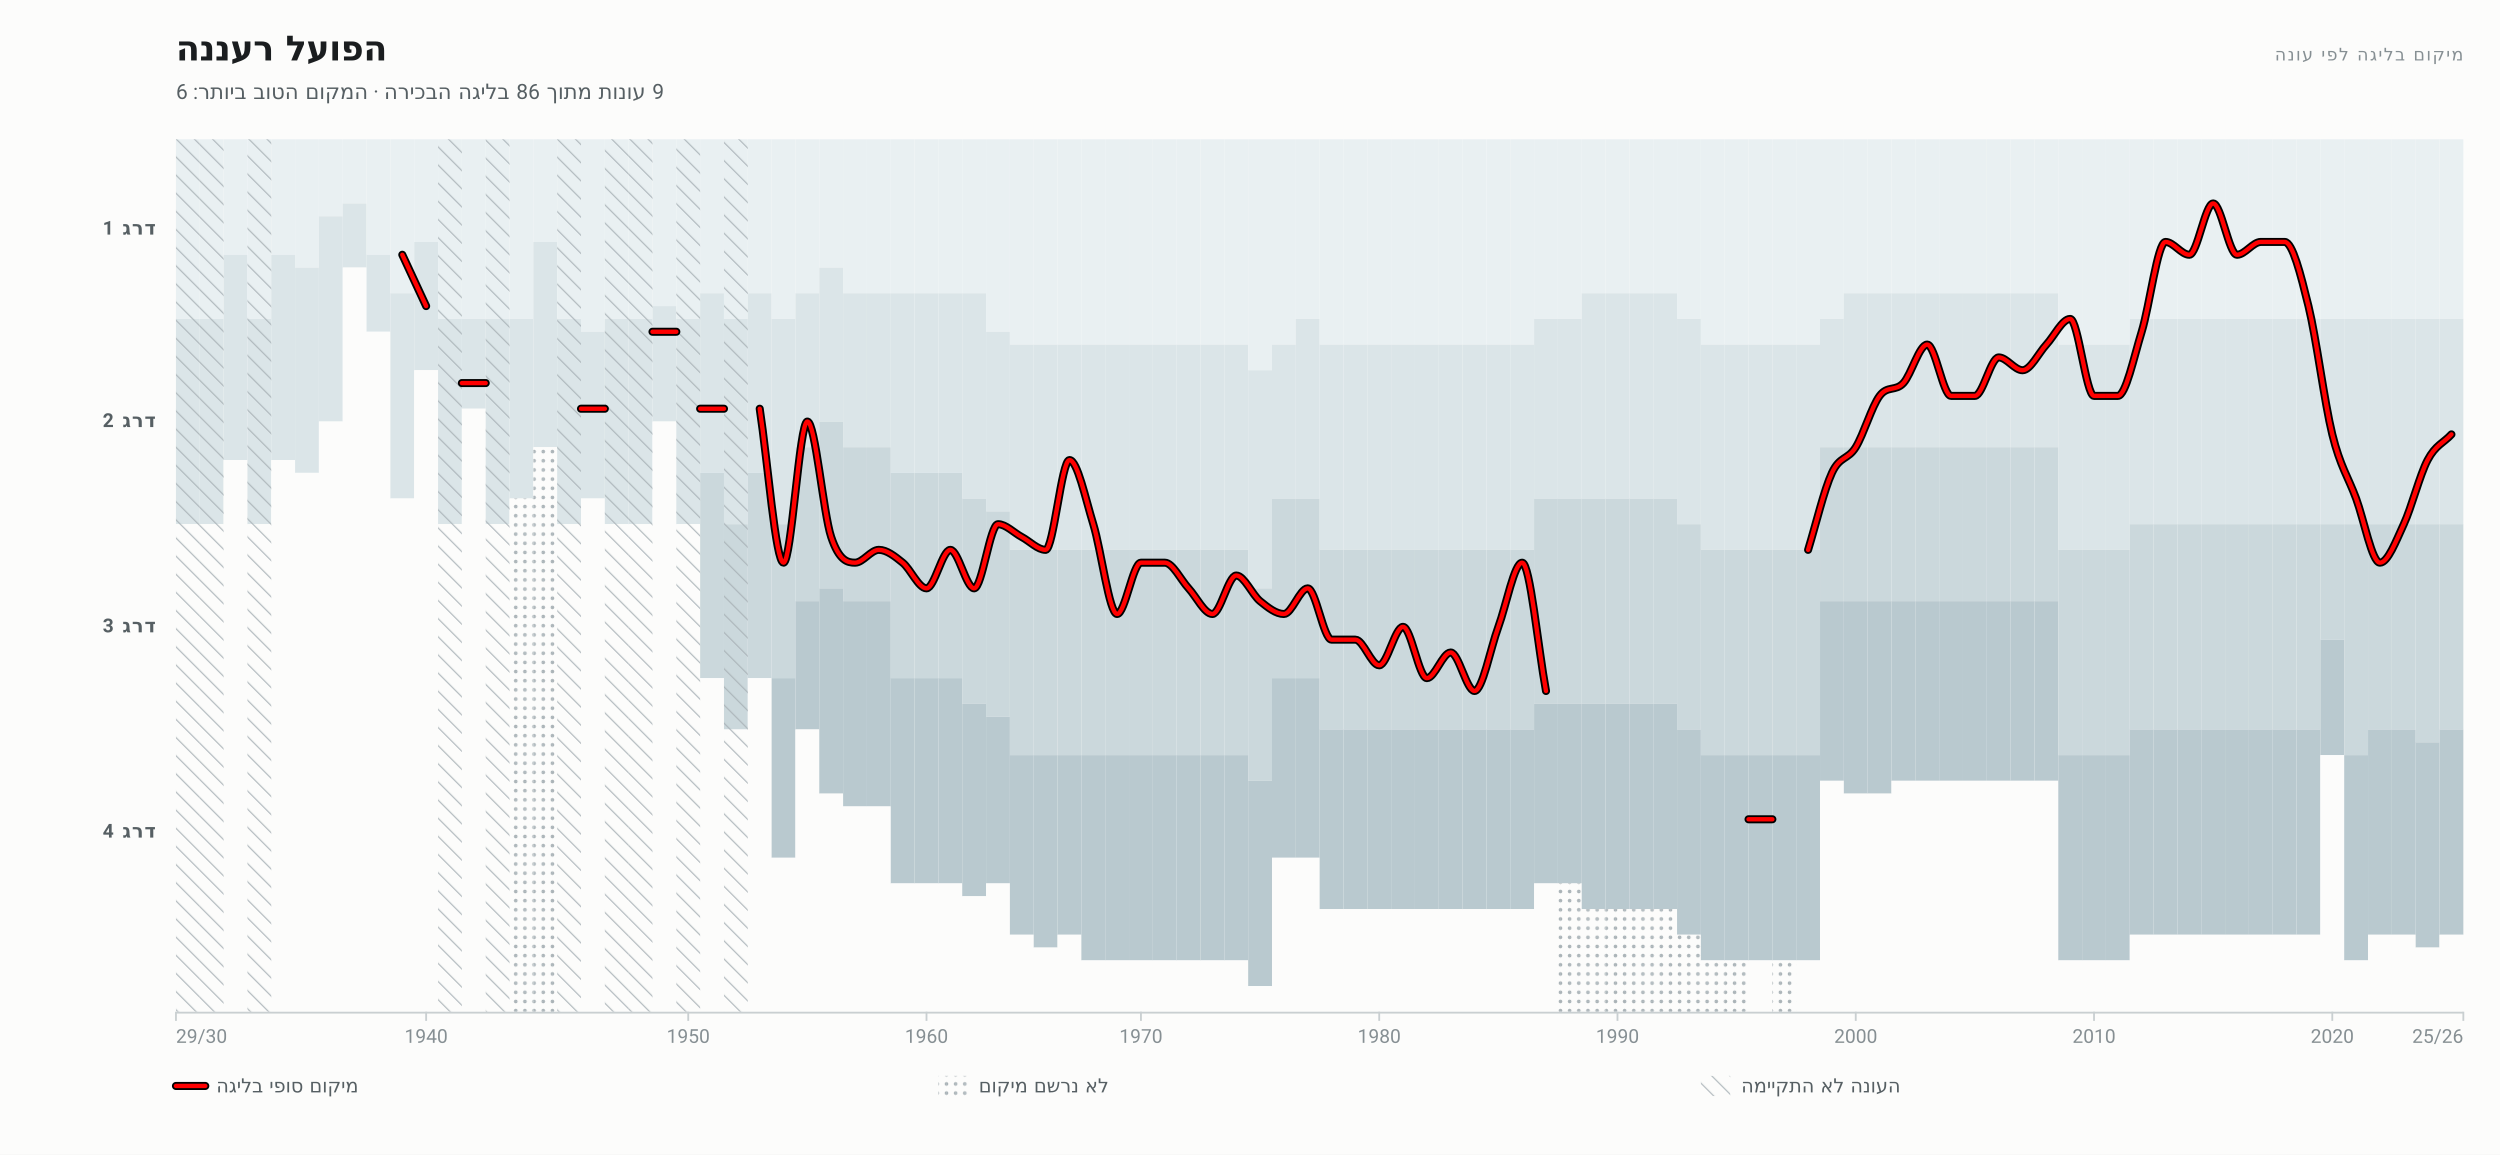
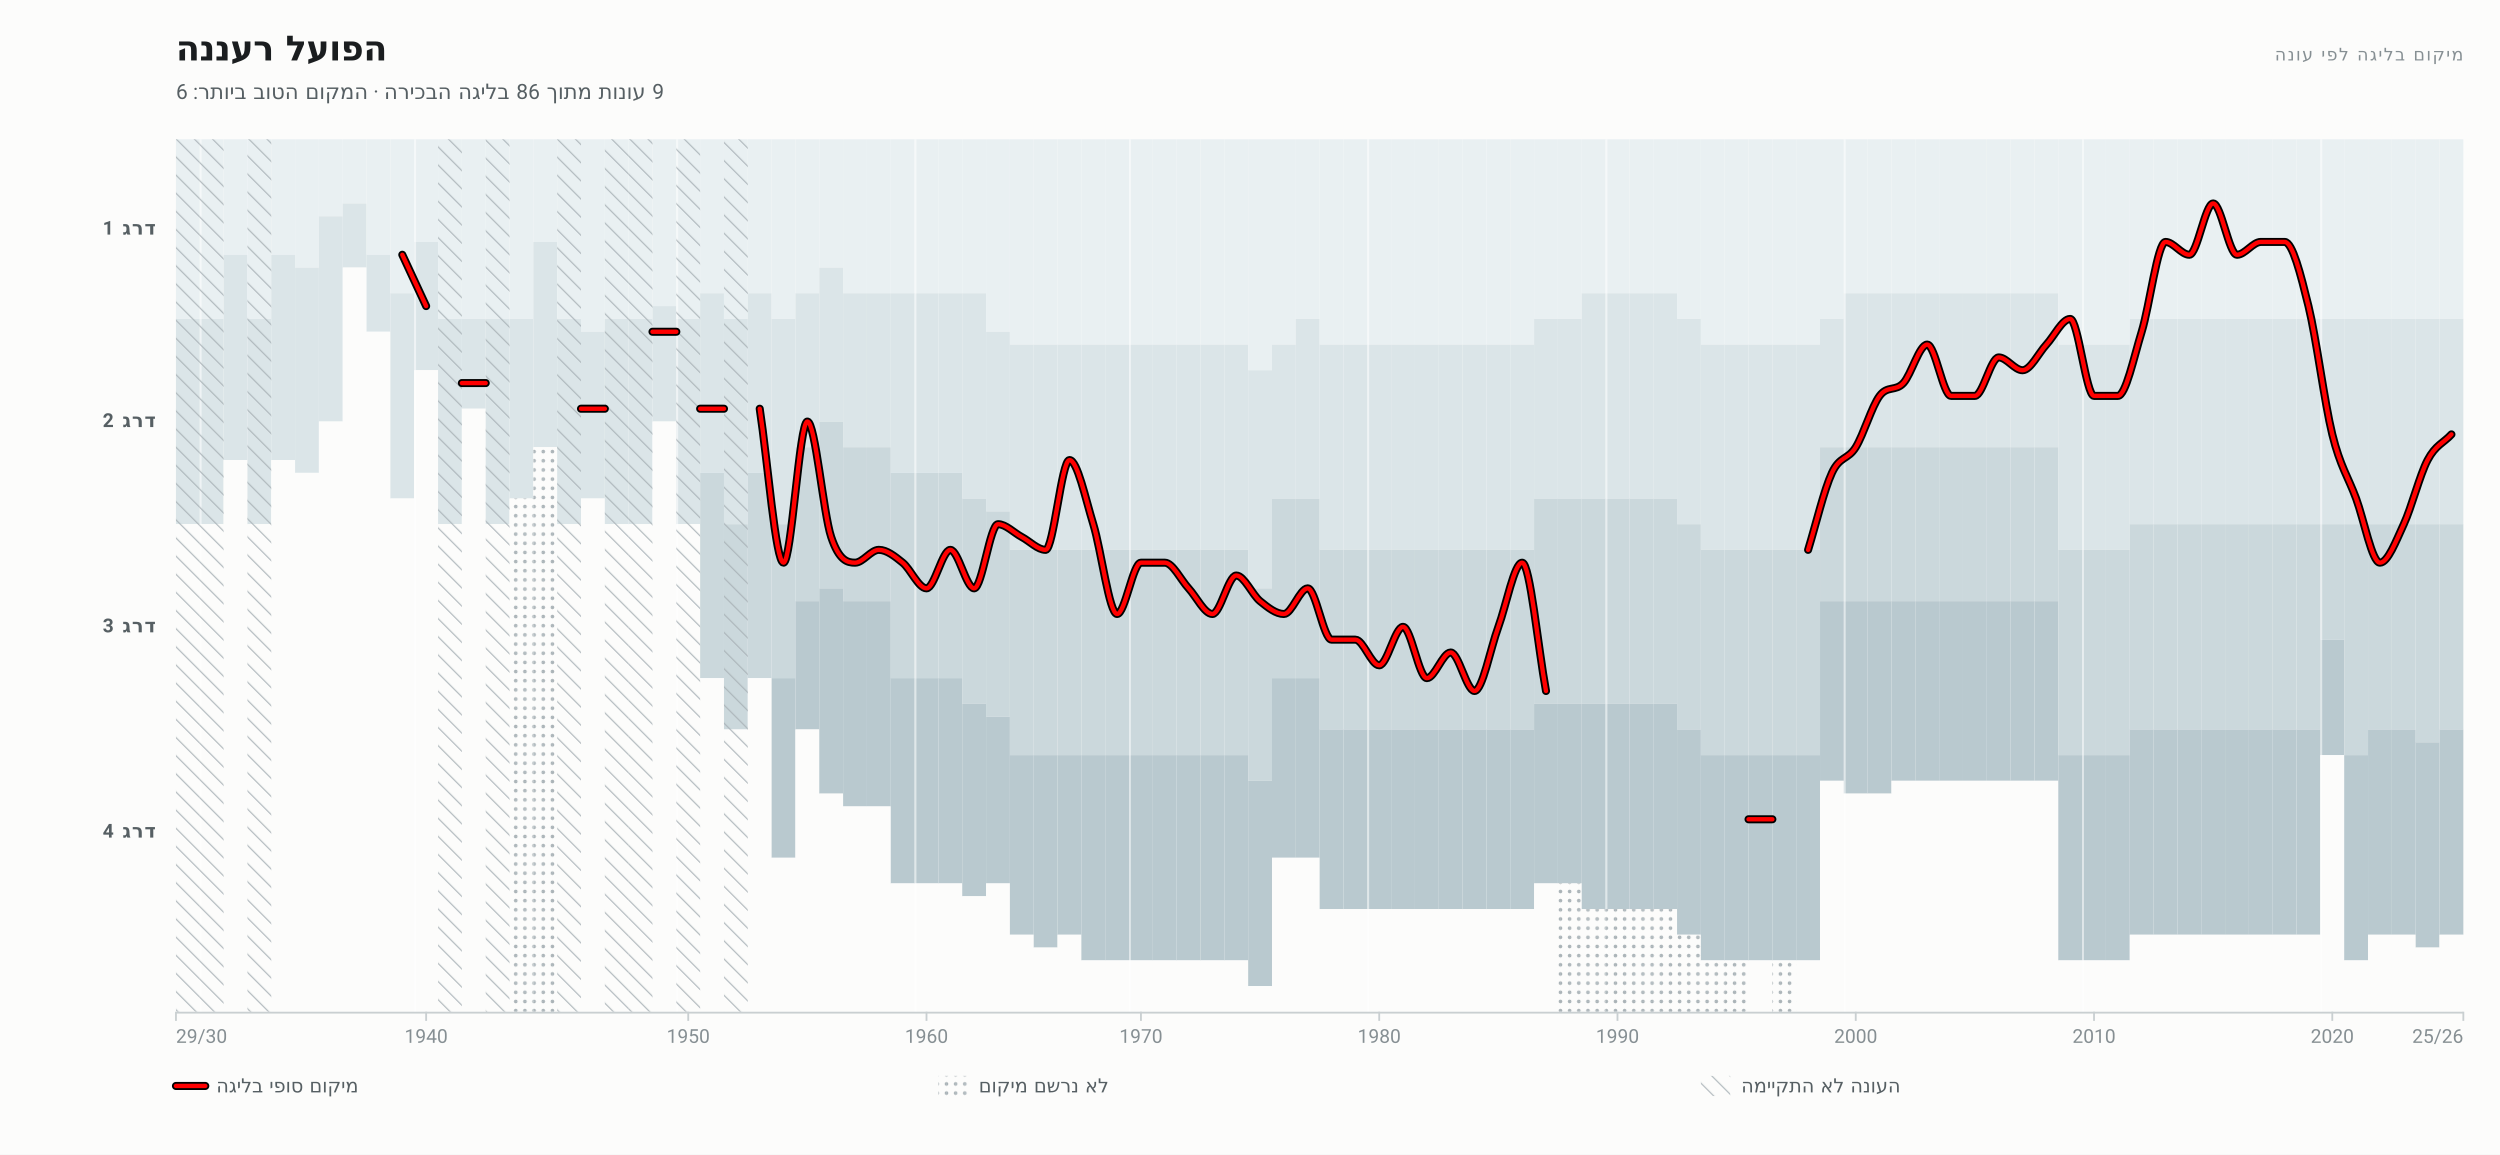
<svg xmlns="http://www.w3.org/2000/svg" width="1364" height="630" viewBox="0 0 1364 630" font-family="ui-sans-serif, -apple-system, 'Segoe UI', Roboto, 'DejaVu Sans', 'Liberation Sans', sans-serif" role="img" aria-label="הפועל רעננה, 1929/1930 – 2025/2026">
  <style>
  .bg{fill:#FCFCFB} .ink{fill:#1A1D1F} .ink2{fill:#565F63}
  .ink3{fill:#868F93} .rule{stroke:#C9CFD1}
  .line,.casing{fill:none;stroke-linecap:round;stroke-linejoin:round}
  .casing{stroke:#000000;stroke-width:4.4}
  .line{stroke:#FF0000;stroke-width:2.4}
  .champ{fill:#A06A0A}
+   .grid{stroke:#FFFFFF;stroke-opacity:0.55;stroke-width:1;fill:none}
</style>
  <defs>
    <pattern id="notplayed" width="7" height="7" patternUnits="userSpaceOnUse" patternTransform="rotate(-45)">
      <line x1="0" y1="0" x2="0" y2="7" stroke="#A9B2B6" stroke-width="1.4" />
    </pattern>
    <pattern id="uncovered" width="5" height="5" patternUnits="userSpaceOnUse">
      <circle cx="1.4" cy="1.4" r="1" fill="#A9B2B6" />
    </pattern>
    <pattern id="stopped" width="4" height="4" patternUnits="userSpaceOnUse">
      <rect width="4" height="2" fill="#A9B2B6" fill-opacity=".55" />
    </pattern>
    <pattern id="notier" width="4" height="4" patternUnits="userSpaceOnUse">
      <rect width="4" height="4" fill="#FCFCFB" />
    </pattern>
  </defs>
  <rect class="bg" width="1364" height="630" />
  <rect x="96" y="76" width="13" height="98" fill="#E9F0F2" />
  <rect x="96" y="174" width="13" height="112" fill="#DBE5E8" />
  <rect x="96" y="286" width="13" height="266" fill="url(#notier)" />
  <rect x="109" y="76" width="13" height="98" fill="#E9F0F2" />
  <rect x="109" y="174" width="13" height="112" fill="#DBE5E8" />
  <rect x="109" y="286" width="13" height="266" fill="url(#notier)" />
  <rect x="122" y="76" width="13" height="63" fill="#E9F0F2" />
  <rect x="122" y="139" width="13" height="112" fill="#DBE5E8" />
  <rect x="122" y="251" width="13" height="301" fill="url(#notier)" />
  <rect x="135" y="76" width="13" height="98" fill="#E9F0F2" />
  <rect x="135" y="174" width="13" height="112" fill="#DBE5E8" />
  <rect x="135" y="286" width="13" height="266" fill="url(#notier)" />
  <rect x="148" y="76" width="13" height="63" fill="#E9F0F2" />
  <rect x="148" y="139" width="13" height="112" fill="#DBE5E8" />
  <rect x="148" y="251" width="13" height="301" fill="url(#notier)" />
  <rect x="161" y="76" width="13" height="70" fill="#E9F0F2" />
  <rect x="161" y="146" width="13" height="112" fill="#DBE5E8" />
  <rect x="161" y="258" width="13" height="294" fill="url(#notier)" />
  <rect x="174" y="76" width="13" height="42" fill="#E9F0F2" />
  <rect x="174" y="118" width="13" height="112" fill="#DBE5E8" />
  <rect x="174" y="230" width="13" height="322" fill="url(#notier)" />
  <rect x="187" y="76" width="13" height="35" fill="#E9F0F2" />
  <rect x="187" y="111" width="13" height="35" fill="#DBE5E8" />
  <rect x="187" y="146" width="13" height="406" fill="url(#notier)" />
  <rect x="200" y="76" width="13" height="63" fill="#E9F0F2" />
  <rect x="200" y="139" width="13" height="42" fill="#DBE5E8" />
  <rect x="200" y="181" width="13" height="371" fill="url(#notier)" />
  <rect x="213" y="76" width="13" height="84" fill="#E9F0F2" />
  <rect x="213" y="160" width="13" height="112" fill="#DBE5E8" />
  <rect x="213" y="272" width="13" height="280" fill="url(#notier)" />
  <rect x="226" y="76" width="13" height="56" fill="#E9F0F2" />
  <rect x="226" y="132" width="13" height="70" fill="#DBE5E8" />
  <rect x="226" y="202" width="13" height="350" fill="url(#notier)" />
  <rect x="239" y="76" width="13" height="98" fill="#E9F0F2" />
  <rect x="239" y="174" width="13" height="112" fill="#DBE5E8" />
  <rect x="239" y="286" width="13" height="266" fill="url(#notier)" />
  <rect x="252" y="76" width="13" height="98" fill="#E9F0F2" />
  <rect x="252" y="174" width="13" height="49" fill="#DBE5E8" />
  <rect x="252" y="223" width="13" height="329" fill="url(#notier)" />
  <rect x="265" y="76" width="13" height="98" fill="#E9F0F2" />
  <rect x="265" y="174" width="13" height="112" fill="#DBE5E8" />
  <rect x="265" y="286" width="13" height="266" fill="url(#notier)" />
  <rect x="278" y="76" width="13" height="98" fill="#E9F0F2" />
  <rect x="278" y="174" width="13" height="98" fill="#DBE5E8" />
  <rect x="278" y="272" width="13" height="280" fill="url(#notier)" />
  <rect x="291" y="76" width="13" height="56" fill="#E9F0F2" />
  <rect x="291" y="132" width="13" height="112" fill="#DBE5E8" />
  <rect x="291" y="244" width="13" height="308" fill="url(#notier)" />
  <rect x="304" y="76" width="13" height="98" fill="#E9F0F2" />
  <rect x="304" y="174" width="13" height="112" fill="#DBE5E8" />
  <rect x="304" y="286" width="13" height="266" fill="url(#notier)" />
  <rect x="317" y="76" width="13" height="105" fill="#E9F0F2" />
  <rect x="317" y="181" width="13" height="91" fill="#DBE5E8" />
  <rect x="317" y="272" width="13" height="280" fill="url(#notier)" />
  <rect x="330" y="76" width="13" height="98" fill="#E9F0F2" />
  <rect x="330" y="174" width="13" height="112" fill="#DBE5E8" />
  <rect x="330" y="286" width="13" height="266" fill="url(#notier)" />
  <rect x="343" y="76" width="13" height="98" fill="#E9F0F2" />
  <rect x="343" y="174" width="13" height="112" fill="#DBE5E8" />
  <rect x="343" y="286" width="13" height="266" fill="url(#notier)" />
  <rect x="356" y="76" width="13" height="91" fill="#E9F0F2" />
  <rect x="356" y="167" width="13" height="63" fill="#DBE5E8" />
  <rect x="356" y="230" width="13" height="322" fill="url(#notier)" />
  <rect x="369" y="76" width="13" height="98" fill="#E9F0F2" />
  <rect x="369" y="174" width="13" height="112" fill="#DBE5E8" />
  <rect x="369" y="286" width="13" height="266" fill="url(#notier)" />
  <rect x="382" y="76" width="13" height="84" fill="#E9F0F2" />
  <rect x="382" y="160" width="13" height="98" fill="#DBE5E8" />
  <rect x="382" y="258" width="13" height="112" fill="#CBD8DC" />
  <rect x="382" y="370" width="13" height="182" fill="url(#notier)" />
  <rect x="395" y="76" width="13" height="98" fill="#E9F0F2" />
  <rect x="395" y="174" width="13" height="112" fill="#DBE5E8" />
  <rect x="395" y="286" width="13" height="112" fill="#CBD8DC" />
  <rect x="395" y="398" width="13" height="154" fill="url(#notier)" />
  <rect x="408" y="76" width="13" height="84" fill="#E9F0F2" />
  <rect x="408" y="160" width="13" height="98" fill="#DBE5E8" />
  <rect x="408" y="258" width="13" height="112" fill="#CBD8DC" />
  <rect x="408" y="370" width="13" height="182" fill="url(#notier)" />
  <rect x="421" y="76" width="13" height="98" fill="#E9F0F2" />
  <rect x="421" y="174" width="13" height="112" fill="#DBE5E8" />
  <rect x="421" y="286" width="13" height="84" fill="#CBD8DC" />
  <rect x="421" y="370" width="13" height="98" fill="#B9C9CF" />
  <rect x="421" y="468" width="13" height="84" fill="url(#notier)" />
  <rect x="434" y="76" width="13" height="84" fill="#E9F0F2" />
  <rect x="434" y="160" width="13" height="84" fill="#DBE5E8" />
  <rect x="434" y="244" width="13" height="84" fill="#CBD8DC" />
  <rect x="434" y="328" width="13" height="70" fill="#B9C9CF" />
  <rect x="434" y="398" width="13" height="154" fill="url(#notier)" />
  <rect x="447" y="76" width="13" height="70" fill="#E9F0F2" />
  <rect x="447" y="146" width="13" height="84" fill="#DBE5E8" />
  <rect x="447" y="230" width="13" height="91" fill="#CBD8DC" />
  <rect x="447" y="321" width="13" height="112" fill="#B9C9CF" />
  <rect x="447" y="433" width="13" height="119" fill="url(#notier)" />
  <rect x="460" y="76" width="13" height="84" fill="#E9F0F2" />
  <rect x="460" y="160" width="13" height="84" fill="#DBE5E8" />
  <rect x="460" y="244" width="13" height="84" fill="#CBD8DC" />
  <rect x="460" y="328" width="13" height="112" fill="#B9C9CF" />
  <rect x="460" y="440" width="13" height="112" fill="url(#notier)" />
  <rect x="473" y="76" width="13" height="84" fill="#E9F0F2" />
  <rect x="473" y="160" width="13" height="84" fill="#DBE5E8" />
  <rect x="473" y="244" width="13" height="84" fill="#CBD8DC" />
  <rect x="473" y="328" width="13" height="112" fill="#B9C9CF" />
  <rect x="473" y="440" width="13" height="112" fill="url(#notier)" />
  <rect x="486" y="76" width="13" height="84" fill="#E9F0F2" />
  <rect x="486" y="160" width="13" height="98" fill="#DBE5E8" />
  <rect x="486" y="258" width="13" height="112" fill="#CBD8DC" />
  <rect x="486" y="370" width="13" height="112" fill="#B9C9CF" />
  <rect x="486" y="482" width="13" height="70" fill="url(#notier)" />
  <rect x="499" y="76" width="13" height="84" fill="#E9F0F2" />
  <rect x="499" y="160" width="13" height="98" fill="#DBE5E8" />
  <rect x="499" y="258" width="13" height="112" fill="#CBD8DC" />
  <rect x="499" y="370" width="13" height="112" fill="#B9C9CF" />
  <rect x="499" y="482" width="13" height="70" fill="url(#notier)" />
  <rect x="512" y="76" width="13" height="84" fill="#E9F0F2" />
  <rect x="512" y="160" width="13" height="98" fill="#DBE5E8" />
  <rect x="512" y="258" width="13" height="112" fill="#CBD8DC" />
  <rect x="512" y="370" width="13" height="112" fill="#B9C9CF" />
  <rect x="512" y="482" width="13" height="70" fill="url(#notier)" />
  <rect x="525" y="76" width="13" height="84" fill="#E9F0F2" />
  <rect x="525" y="160" width="13" height="112" fill="#DBE5E8" />
  <rect x="525" y="272" width="13" height="112" fill="#CBD8DC" />
  <rect x="525" y="384" width="13" height="105" fill="#B9C9CF" />
  <rect x="525" y="489" width="13" height="63" fill="url(#notier)" />
  <rect x="538" y="76" width="13" height="105" fill="#E9F0F2" />
  <rect x="538" y="181" width="13" height="98" fill="#DBE5E8" />
  <rect x="538" y="279" width="13" height="112" fill="#CBD8DC" />
  <rect x="538" y="391" width="13" height="91" fill="#B9C9CF" />
  <rect x="538" y="482" width="13" height="70" fill="url(#notier)" />
  <rect x="551" y="76" width="13" height="112" fill="#E9F0F2" />
  <rect x="551" y="188" width="13" height="112" fill="#DBE5E8" />
  <rect x="551" y="300" width="13" height="112" fill="#CBD8DC" />
  <rect x="551" y="412" width="13" height="98" fill="#B9C9CF" />
  <rect x="551" y="510" width="13" height="42" fill="url(#notier)" />
  <rect x="564" y="76" width="13" height="112" fill="#E9F0F2" />
  <rect x="564" y="188" width="13" height="112" fill="#DBE5E8" />
  <rect x="564" y="300" width="13" height="112" fill="#CBD8DC" />
  <rect x="564" y="412" width="13" height="105" fill="#B9C9CF" />
  <rect x="564" y="517" width="13" height="35" fill="url(#notier)" />
  <rect x="577" y="76" width="13" height="112" fill="#E9F0F2" />
  <rect x="577" y="188" width="13" height="112" fill="#DBE5E8" />
  <rect x="577" y="300" width="13" height="112" fill="#CBD8DC" />
  <rect x="577" y="412" width="13" height="98" fill="#B9C9CF" />
  <rect x="577" y="510" width="13" height="42" fill="url(#notier)" />
  <rect x="590" y="76" width="13" height="112" fill="#E9F0F2" />
  <rect x="590" y="188" width="13" height="112" fill="#DBE5E8" />
  <rect x="590" y="300" width="13" height="112" fill="#CBD8DC" />
  <rect x="590" y="412" width="13" height="112" fill="#B9C9CF" />
  <rect x="590" y="524" width="13" height="28" fill="url(#notier)" />
  <rect x="603" y="76" width="13" height="112" fill="#E9F0F2" />
  <rect x="603" y="188" width="13" height="112" fill="#DBE5E8" />
  <rect x="603" y="300" width="13" height="112" fill="#CBD8DC" />
  <rect x="603" y="412" width="13" height="112" fill="#B9C9CF" />
  <rect x="603" y="524" width="13" height="28" fill="url(#notier)" />
  <rect x="616" y="76" width="13" height="112" fill="#E9F0F2" />
  <rect x="616" y="188" width="13" height="112" fill="#DBE5E8" />
  <rect x="616" y="300" width="13" height="112" fill="#CBD8DC" />
  <rect x="616" y="412" width="13" height="112" fill="#B9C9CF" />
  <rect x="616" y="524" width="13" height="28" fill="url(#notier)" />
  <rect x="629" y="76" width="13" height="112" fill="#E9F0F2" />
  <rect x="629" y="188" width="13" height="112" fill="#DBE5E8" />
  <rect x="629" y="300" width="13" height="112" fill="#CBD8DC" />
  <rect x="629" y="412" width="13" height="112" fill="#B9C9CF" />
  <rect x="629" y="524" width="13" height="28" fill="url(#notier)" />
  <rect x="642" y="76" width="13" height="112" fill="#E9F0F2" />
  <rect x="642" y="188" width="13" height="112" fill="#DBE5E8" />
  <rect x="642" y="300" width="13" height="112" fill="#CBD8DC" />
  <rect x="642" y="412" width="13" height="112" fill="#B9C9CF" />
  <rect x="642" y="524" width="13" height="28" fill="url(#notier)" />
  <rect x="655" y="76" width="13" height="112" fill="#E9F0F2" />
  <rect x="655" y="188" width="13" height="112" fill="#DBE5E8" />
  <rect x="655" y="300" width="13" height="112" fill="#CBD8DC" />
  <rect x="655" y="412" width="13" height="112" fill="#B9C9CF" />
  <rect x="655" y="524" width="13" height="28" fill="url(#notier)" />
  <rect x="668" y="76" width="13" height="112" fill="#E9F0F2" />
  <rect x="668" y="188" width="13" height="112" fill="#DBE5E8" />
  <rect x="668" y="300" width="13" height="112" fill="#CBD8DC" />
  <rect x="668" y="412" width="13" height="112" fill="#B9C9CF" />
  <rect x="668" y="524" width="13" height="28" fill="url(#notier)" />
  <rect x="681" y="76" width="13" height="126" fill="#E9F0F2" />
  <rect x="681" y="202" width="13" height="119" fill="#DBE5E8" />
  <rect x="681" y="321" width="13" height="105" fill="#CBD8DC" />
  <rect x="681" y="426" width="13" height="112" fill="#B9C9CF" />
  <rect x="681" y="538" width="13" height="14" fill="url(#notier)" />
  <rect x="694" y="76" width="13" height="112" fill="#E9F0F2" />
  <rect x="694" y="188" width="13" height="84" fill="#DBE5E8" />
  <rect x="694" y="272" width="13" height="98" fill="#CBD8DC" />
  <rect x="694" y="370" width="13" height="98" fill="#B9C9CF" />
  <rect x="694" y="468" width="13" height="84" fill="url(#notier)" />
  <rect x="707" y="76" width="13" height="98" fill="#E9F0F2" />
  <rect x="707" y="174" width="13" height="98" fill="#DBE5E8" />
  <rect x="707" y="272" width="13" height="98" fill="#CBD8DC" />
  <rect x="707" y="370" width="13" height="98" fill="#B9C9CF" />
  <rect x="707" y="468" width="13" height="84" fill="url(#notier)" />
  <rect x="720" y="76" width="13" height="112" fill="#E9F0F2" />
  <rect x="720" y="188" width="13" height="112" fill="#DBE5E8" />
  <rect x="720" y="300" width="13" height="98" fill="#CBD8DC" />
  <rect x="720" y="398" width="13" height="98" fill="#B9C9CF" />
  <rect x="720" y="496" width="13" height="56" fill="url(#notier)" />
  <rect x="733" y="76" width="13" height="112" fill="#E9F0F2" />
  <rect x="733" y="188" width="13" height="112" fill="#DBE5E8" />
  <rect x="733" y="300" width="13" height="98" fill="#CBD8DC" />
  <rect x="733" y="398" width="13" height="98" fill="#B9C9CF" />
  <rect x="733" y="496" width="13" height="56" fill="url(#notier)" />
  <rect x="746" y="76" width="13" height="112" fill="#E9F0F2" />
  <rect x="746" y="188" width="13" height="112" fill="#DBE5E8" />
  <rect x="746" y="300" width="13" height="98" fill="#CBD8DC" />
  <rect x="746" y="398" width="13" height="98" fill="#B9C9CF" />
  <rect x="746" y="496" width="13" height="56" fill="url(#notier)" />
  <rect x="759" y="76" width="13" height="112" fill="#E9F0F2" />
  <rect x="759" y="188" width="13" height="112" fill="#DBE5E8" />
  <rect x="759" y="300" width="13" height="98" fill="#CBD8DC" />
  <rect x="759" y="398" width="13" height="98" fill="#B9C9CF" />
  <rect x="759" y="496" width="13" height="56" fill="url(#notier)" />
  <rect x="772" y="76" width="13" height="112" fill="#E9F0F2" />
  <rect x="772" y="188" width="13" height="112" fill="#DBE5E8" />
  <rect x="772" y="300" width="13" height="98" fill="#CBD8DC" />
  <rect x="772" y="398" width="13" height="98" fill="#B9C9CF" />
  <rect x="772" y="496" width="13" height="56" fill="url(#notier)" />
  <rect x="785" y="76" width="13" height="112" fill="#E9F0F2" />
  <rect x="785" y="188" width="13" height="112" fill="#DBE5E8" />
  <rect x="785" y="300" width="13" height="98" fill="#CBD8DC" />
  <rect x="785" y="398" width="13" height="98" fill="#B9C9CF" />
  <rect x="785" y="496" width="13" height="56" fill="url(#notier)" />
  <rect x="798" y="76" width="13" height="112" fill="#E9F0F2" />
  <rect x="798" y="188" width="13" height="112" fill="#DBE5E8" />
  <rect x="798" y="300" width="13" height="98" fill="#CBD8DC" />
  <rect x="798" y="398" width="13" height="98" fill="#B9C9CF" />
  <rect x="798" y="496" width="13" height="56" fill="url(#notier)" />
  <rect x="811" y="76" width="13" height="112" fill="#E9F0F2" />
  <rect x="811" y="188" width="13" height="112" fill="#DBE5E8" />
  <rect x="811" y="300" width="13" height="98" fill="#CBD8DC" />
  <rect x="811" y="398" width="13" height="98" fill="#B9C9CF" />
  <rect x="811" y="496" width="13" height="56" fill="url(#notier)" />
  <rect x="824" y="76" width="13" height="112" fill="#E9F0F2" />
  <rect x="824" y="188" width="13" height="112" fill="#DBE5E8" />
  <rect x="824" y="300" width="13" height="98" fill="#CBD8DC" />
  <rect x="824" y="398" width="13" height="98" fill="#B9C9CF" />
  <rect x="824" y="496" width="13" height="56" fill="url(#notier)" />
  <rect x="837" y="76" width="13" height="98" fill="#E9F0F2" />
  <rect x="837" y="174" width="13" height="98" fill="#DBE5E8" />
  <rect x="837" y="272" width="13" height="112" fill="#CBD8DC" />
  <rect x="837" y="384" width="13" height="98" fill="#B9C9CF" />
  <rect x="837" y="482" width="13" height="70" fill="url(#notier)" />
  <rect x="850" y="76" width="13" height="98" fill="#E9F0F2" />
  <rect x="850" y="174" width="13" height="98" fill="#DBE5E8" />
  <rect x="850" y="272" width="13" height="112" fill="#CBD8DC" />
  <rect x="850" y="384" width="13" height="98" fill="#B9C9CF" />
  <rect x="850" y="482" width="13" height="70" fill="url(#notier)" />
  <rect x="863" y="76" width="13" height="84" fill="#E9F0F2" />
  <rect x="863" y="160" width="13" height="112" fill="#DBE5E8" />
  <rect x="863" y="272" width="13" height="112" fill="#CBD8DC" />
  <rect x="863" y="384" width="13" height="112" fill="#B9C9CF" />
  <rect x="863" y="496" width="13" height="56" fill="url(#notier)" />
  <rect x="876" y="76" width="13" height="84" fill="#E9F0F2" />
  <rect x="876" y="160" width="13" height="112" fill="#DBE5E8" />
  <rect x="876" y="272" width="13" height="112" fill="#CBD8DC" />
  <rect x="876" y="384" width="13" height="112" fill="#B9C9CF" />
  <rect x="876" y="496" width="13" height="56" fill="url(#notier)" />
  <rect x="889" y="76" width="13" height="84" fill="#E9F0F2" />
  <rect x="889" y="160" width="13" height="112" fill="#DBE5E8" />
  <rect x="889" y="272" width="13" height="112" fill="#CBD8DC" />
  <rect x="889" y="384" width="13" height="112" fill="#B9C9CF" />
  <rect x="889" y="496" width="13" height="56" fill="url(#notier)" />
  <rect x="902" y="76" width="13" height="84" fill="#E9F0F2" />
  <rect x="902" y="160" width="13" height="112" fill="#DBE5E8" />
  <rect x="902" y="272" width="13" height="112" fill="#CBD8DC" />
  <rect x="902" y="384" width="13" height="112" fill="#B9C9CF" />
  <rect x="902" y="496" width="13" height="56" fill="url(#notier)" />
  <rect x="915" y="76" width="13" height="98" fill="#E9F0F2" />
  <rect x="915" y="174" width="13" height="112" fill="#DBE5E8" />
  <rect x="915" y="286" width="13" height="112" fill="#CBD8DC" />
  <rect x="915" y="398" width="13" height="112" fill="#B9C9CF" />
  <rect x="915" y="510" width="13" height="42" fill="url(#notier)" />
  <rect x="928" y="76" width="13" height="112" fill="#E9F0F2" />
  <rect x="928" y="188" width="13" height="112" fill="#DBE5E8" />
  <rect x="928" y="300" width="13" height="112" fill="#CBD8DC" />
  <rect x="928" y="412" width="13" height="112" fill="#B9C9CF" />
  <rect x="928" y="524" width="13" height="28" fill="url(#notier)" />
  <rect x="941" y="76" width="13" height="112" fill="#E9F0F2" />
  <rect x="941" y="188" width="13" height="112" fill="#DBE5E8" />
  <rect x="941" y="300" width="13" height="112" fill="#CBD8DC" />
  <rect x="941" y="412" width="13" height="112" fill="#B9C9CF" />
  <rect x="941" y="524" width="13" height="28" fill="url(#notier)" />
  <rect x="954" y="76" width="13" height="112" fill="#E9F0F2" />
  <rect x="954" y="188" width="13" height="112" fill="#DBE5E8" />
  <rect x="954" y="300" width="13" height="112" fill="#CBD8DC" />
  <rect x="954" y="412" width="13" height="112" fill="#B9C9CF" />
  <rect x="954" y="524" width="13" height="28" fill="url(#notier)" />
  <rect x="967" y="76" width="13" height="112" fill="#E9F0F2" />
  <rect x="967" y="188" width="13" height="112" fill="#DBE5E8" />
  <rect x="967" y="300" width="13" height="112" fill="#CBD8DC" />
  <rect x="967" y="412" width="13" height="112" fill="#B9C9CF" />
  <rect x="967" y="524" width="13" height="28" fill="url(#notier)" />
  <rect x="980" y="76" width="13" height="112" fill="#E9F0F2" />
  <rect x="980" y="188" width="13" height="112" fill="#DBE5E8" />
  <rect x="980" y="300" width="13" height="112" fill="#CBD8DC" />
  <rect x="980" y="412" width="13" height="112" fill="#B9C9CF" />
  <rect x="980" y="524" width="13" height="28" fill="url(#notier)" />
  <rect x="993" y="76" width="13" height="98" fill="#E9F0F2" />
  <rect x="993" y="174" width="13" height="70" fill="#DBE5E8" />
  <rect x="993" y="244" width="13" height="84" fill="#CBD8DC" />
  <rect x="993" y="328" width="13" height="98" fill="#B9C9CF" />
  <rect x="993" y="426" width="13" height="126" fill="url(#notier)" />
  <rect x="1006" y="76" width="13" height="84" fill="#E9F0F2" />
  <rect x="1006" y="160" width="13" height="84" fill="#DBE5E8" />
  <rect x="1006" y="244" width="13" height="84" fill="#CBD8DC" />
  <rect x="1006" y="328" width="13" height="105" fill="#B9C9CF" />
  <rect x="1006" y="433" width="13" height="119" fill="url(#notier)" />
  <rect x="1019" y="76" width="13" height="84" fill="#E9F0F2" />
  <rect x="1019" y="160" width="13" height="84" fill="#DBE5E8" />
  <rect x="1019" y="244" width="13" height="84" fill="#CBD8DC" />
  <rect x="1019" y="328" width="13" height="105" fill="#B9C9CF" />
  <rect x="1019" y="433" width="13" height="119" fill="url(#notier)" />
  <rect x="1032" y="76" width="13" height="84" fill="#E9F0F2" />
  <rect x="1032" y="160" width="13" height="84" fill="#DBE5E8" />
  <rect x="1032" y="244" width="13" height="84" fill="#CBD8DC" />
  <rect x="1032" y="328" width="13" height="98" fill="#B9C9CF" />
  <rect x="1032" y="426" width="13" height="126" fill="url(#notier)" />
  <rect x="1045" y="76" width="13" height="84" fill="#E9F0F2" />
  <rect x="1045" y="160" width="13" height="84" fill="#DBE5E8" />
  <rect x="1045" y="244" width="13" height="84" fill="#CBD8DC" />
  <rect x="1045" y="328" width="13" height="98" fill="#B9C9CF" />
  <rect x="1045" y="426" width="13" height="126" fill="url(#notier)" />
  <rect x="1058" y="76" width="13" height="84" fill="#E9F0F2" />
  <rect x="1058" y="160" width="13" height="84" fill="#DBE5E8" />
  <rect x="1058" y="244" width="13" height="84" fill="#CBD8DC" />
  <rect x="1058" y="328" width="13" height="98" fill="#B9C9CF" />
  <rect x="1058" y="426" width="13" height="126" fill="url(#notier)" />
  <rect x="1071" y="76" width="13" height="84" fill="#E9F0F2" />
  <rect x="1071" y="160" width="13" height="84" fill="#DBE5E8" />
  <rect x="1071" y="244" width="13" height="84" fill="#CBD8DC" />
  <rect x="1071" y="328" width="13" height="98" fill="#B9C9CF" />
  <rect x="1071" y="426" width="13" height="126" fill="url(#notier)" />
  <rect x="1084" y="76" width="13" height="84" fill="#E9F0F2" />
  <rect x="1084" y="160" width="13" height="84" fill="#DBE5E8" />
  <rect x="1084" y="244" width="13" height="84" fill="#CBD8DC" />
  <rect x="1084" y="328" width="13" height="98" fill="#B9C9CF" />
  <rect x="1084" y="426" width="13" height="126" fill="url(#notier)" />
  <rect x="1097" y="76" width="13" height="84" fill="#E9F0F2" />
  <rect x="1097" y="160" width="13" height="84" fill="#DBE5E8" />
  <rect x="1097" y="244" width="13" height="84" fill="#CBD8DC" />
  <rect x="1097" y="328" width="13" height="98" fill="#B9C9CF" />
  <rect x="1097" y="426" width="13" height="126" fill="url(#notier)" />
  <rect x="1110" y="76" width="13" height="84" fill="#E9F0F2" />
  <rect x="1110" y="160" width="13" height="84" fill="#DBE5E8" />
  <rect x="1110" y="244" width="13" height="84" fill="#CBD8DC" />
  <rect x="1110" y="328" width="13" height="98" fill="#B9C9CF" />
  <rect x="1110" y="426" width="13" height="126" fill="url(#notier)" />
  <rect x="1123" y="76" width="13" height="112" fill="#E9F0F2" />
  <rect x="1123" y="188" width="13" height="112" fill="#DBE5E8" />
  <rect x="1123" y="300" width="13" height="112" fill="#CBD8DC" />
  <rect x="1123" y="412" width="13" height="112" fill="#B9C9CF" />
  <rect x="1123" y="524" width="13" height="28" fill="url(#notier)" />
  <rect x="1136" y="76" width="13" height="112" fill="#E9F0F2" />
  <rect x="1136" y="188" width="13" height="112" fill="#DBE5E8" />
  <rect x="1136" y="300" width="13" height="112" fill="#CBD8DC" />
  <rect x="1136" y="412" width="13" height="112" fill="#B9C9CF" />
  <rect x="1136" y="524" width="13" height="28" fill="url(#notier)" />
  <rect x="1149" y="76" width="13" height="112" fill="#E9F0F2" />
  <rect x="1149" y="188" width="13" height="112" fill="#DBE5E8" />
  <rect x="1149" y="300" width="13" height="112" fill="#CBD8DC" />
  <rect x="1149" y="412" width="13" height="112" fill="#B9C9CF" />
  <rect x="1149" y="524" width="13" height="28" fill="url(#notier)" />
  <rect x="1162" y="76" width="13" height="98" fill="#E9F0F2" />
  <rect x="1162" y="174" width="13" height="112" fill="#DBE5E8" />
  <rect x="1162" y="286" width="13" height="112" fill="#CBD8DC" />
  <rect x="1162" y="398" width="13" height="112" fill="#B9C9CF" />
  <rect x="1162" y="510" width="13" height="42" fill="url(#notier)" />
  <rect x="1175" y="76" width="13" height="98" fill="#E9F0F2" />
  <rect x="1175" y="174" width="13" height="112" fill="#DBE5E8" />
  <rect x="1175" y="286" width="13" height="112" fill="#CBD8DC" />
  <rect x="1175" y="398" width="13" height="112" fill="#B9C9CF" />
  <rect x="1175" y="510" width="13" height="42" fill="url(#notier)" />
  <rect x="1188" y="76" width="13" height="98" fill="#E9F0F2" />
  <rect x="1188" y="174" width="13" height="112" fill="#DBE5E8" />
  <rect x="1188" y="286" width="13" height="112" fill="#CBD8DC" />
  <rect x="1188" y="398" width="13" height="112" fill="#B9C9CF" />
  <rect x="1188" y="510" width="13" height="42" fill="url(#notier)" />
  <rect x="1201" y="76" width="13" height="98" fill="#E9F0F2" />
  <rect x="1201" y="174" width="13" height="112" fill="#DBE5E8" />
  <rect x="1201" y="286" width="13" height="112" fill="#CBD8DC" />
  <rect x="1201" y="398" width="13" height="112" fill="#B9C9CF" />
  <rect x="1201" y="510" width="13" height="42" fill="url(#notier)" />
  <rect x="1214" y="76" width="13" height="98" fill="#E9F0F2" />
  <rect x="1214" y="174" width="13" height="112" fill="#DBE5E8" />
  <rect x="1214" y="286" width="13" height="112" fill="#CBD8DC" />
  <rect x="1214" y="398" width="13" height="112" fill="#B9C9CF" />
  <rect x="1214" y="510" width="13" height="42" fill="url(#notier)" />
  <rect x="1227" y="76" width="13" height="98" fill="#E9F0F2" />
  <rect x="1227" y="174" width="13" height="112" fill="#DBE5E8" />
  <rect x="1227" y="286" width="13" height="112" fill="#CBD8DC" />
  <rect x="1227" y="398" width="13" height="112" fill="#B9C9CF" />
  <rect x="1227" y="510" width="13" height="42" fill="url(#notier)" />
  <rect x="1240" y="76" width="13" height="98" fill="#E9F0F2" />
  <rect x="1240" y="174" width="13" height="112" fill="#DBE5E8" />
  <rect x="1240" y="286" width="13" height="112" fill="#CBD8DC" />
  <rect x="1240" y="398" width="13" height="112" fill="#B9C9CF" />
  <rect x="1240" y="510" width="13" height="42" fill="url(#notier)" />
  <rect x="1253" y="76" width="13" height="98" fill="#E9F0F2" />
  <rect x="1253" y="174" width="13" height="112" fill="#DBE5E8" />
  <rect x="1253" y="286" width="13" height="112" fill="#CBD8DC" />
  <rect x="1253" y="398" width="13" height="112" fill="#B9C9CF" />
  <rect x="1253" y="510" width="13" height="42" fill="url(#notier)" />
  <rect x="1266" y="76" width="13" height="98" fill="#E9F0F2" />
  <rect x="1266" y="174" width="13" height="112" fill="#DBE5E8" />
  <rect x="1266" y="286" width="13" height="63" fill="#CBD8DC" />
  <rect x="1266" y="349" width="13" height="63" fill="#B9C9CF" />
  <rect x="1266" y="412" width="13" height="140" fill="url(#notier)" />
  <rect x="1279" y="76" width="13" height="98" fill="#E9F0F2" />
  <rect x="1279" y="174" width="13" height="112" fill="#DBE5E8" />
  <rect x="1279" y="286" width="13" height="126" fill="#CBD8DC" />
  <rect x="1279" y="412" width="13" height="112" fill="#B9C9CF" />
  <rect x="1279" y="524" width="13" height="28" fill="url(#notier)" />
  <rect x="1292" y="76" width="13" height="98" fill="#E9F0F2" />
  <rect x="1292" y="174" width="13" height="112" fill="#DBE5E8" />
  <rect x="1292" y="286" width="13" height="112" fill="#CBD8DC" />
  <rect x="1292" y="398" width="13" height="112" fill="#B9C9CF" />
  <rect x="1292" y="510" width="13" height="42" fill="url(#notier)" />
  <rect x="1305" y="76" width="13" height="98" fill="#E9F0F2" />
  <rect x="1305" y="174" width="13" height="112" fill="#DBE5E8" />
  <rect x="1305" y="286" width="13" height="112" fill="#CBD8DC" />
  <rect x="1305" y="398" width="13" height="112" fill="#B9C9CF" />
  <rect x="1305" y="510" width="13" height="42" fill="url(#notier)" />
  <rect x="1318" y="76" width="13" height="98" fill="#E9F0F2" />
  <rect x="1318" y="174" width="13" height="112" fill="#DBE5E8" />
  <rect x="1318" y="286" width="13" height="119" fill="#CBD8DC" />
  <rect x="1318" y="405" width="13" height="112" fill="#B9C9CF" />
  <rect x="1318" y="517" width="13" height="35" fill="url(#notier)" />
  <rect x="1331" y="76" width="13" height="98" fill="#E9F0F2" />
  <rect x="1331" y="174" width="13" height="112" fill="#DBE5E8" />
  <rect x="1331" y="286" width="13" height="112" fill="#CBD8DC" />
  <rect x="1331" y="398" width="13" height="112" fill="#B9C9CF" />
  <rect x="1331" y="510" width="13" height="42" fill="url(#notier)" />
+   <path class="grid" d="M109.5 76V552" />
+   <path class="grid" d="M226.5 76V552" />
+   <path class="grid" d="M369.5 76V552" />
+   <path class="grid" d="M499.5 76V552" />
+   <path class="grid" d="M616.5 76V552" />
+   <path class="grid" d="M746.5 76V552" />
+   <path class="grid" d="M876.5 76V552" />
+   <path class="grid" d="M1006.5 76V552" />
+   <path class="grid" d="M1136.5 76V552" />
+   <path class="grid" d="M1266.5 76V552" />
  <rect x="96" y="76" width="13" height="476" fill="url(#notplayed)" fill-opacity=".8" />
  <rect x="109" y="76" width="13" height="476" fill="url(#notplayed)" fill-opacity=".8" />
  <rect x="135" y="76" width="13" height="476" fill="url(#notplayed)" fill-opacity=".8" />
  <rect x="239" y="76" width="13" height="476" fill="url(#notplayed)" fill-opacity=".8" />
  <rect x="265" y="76" width="13" height="476" fill="url(#notplayed)" fill-opacity=".8" />
  <rect x="278" y="272" width="13" height="280" fill="url(#uncovered)" />
  <rect x="291" y="244" width="13" height="308" fill="url(#uncovered)" />
  <rect x="304" y="76" width="13" height="476" fill="url(#notplayed)" fill-opacity=".8" />
  <rect x="330" y="76" width="13" height="476" fill="url(#notplayed)" fill-opacity=".8" />
  <rect x="343" y="76" width="13" height="476" fill="url(#notplayed)" fill-opacity=".8" />
  <rect x="369" y="76" width="13" height="476" fill="url(#notplayed)" fill-opacity=".8" />
  <rect x="395" y="76" width="13" height="476" fill="url(#notplayed)" fill-opacity=".8" />
  <rect x="850" y="482" width="13" height="70" fill="url(#uncovered)" />
  <rect x="863" y="496" width="13" height="56" fill="url(#uncovered)" />
  <rect x="876" y="496" width="13" height="56" fill="url(#uncovered)" />
  <rect x="889" y="496" width="13" height="56" fill="url(#uncovered)" />
  <rect x="902" y="496" width="13" height="56" fill="url(#uncovered)" />
  <rect x="915" y="510" width="13" height="42" fill="url(#uncovered)" />
  <rect x="928" y="524" width="13" height="28" fill="url(#uncovered)" />
  <rect x="941" y="524" width="13" height="28" fill="url(#uncovered)" />
  <rect x="967" y="524" width="13" height="28" fill="url(#uncovered)" />
  <path class="casing" d="M219.5 139.0 C223.8 148.3 228.2 157.7 232.5 167.0" />
  <path class="casing" d="M252.0 209.0H265.0" />
  <path class="casing" d="M317.0 223.0H330.0" />
  <path class="casing" d="M356.0 181.0H369.0" />
  <path class="casing" d="M382.0 223.0H395.0" />
  <path class="casing" d="M414.5 223.0 C418.8 251.0 423.2 307.0 427.5 307.0 C431.8 307.0 436.2 230.0 440.5 230.0 C444.8 230.0 449.2 280.2 453.5 293.0 C457.8 305.8 462.2 307.0 466.5 307.0 C470.8 307.0 475.2 300.0 479.5 300.0 C483.8 300.0 488.2 303.5 492.5 307.0 C496.8 310.5 501.2 321.0 505.5 321.0 C509.8 321.0 514.2 300.0 518.5 300.0 C522.8 300.0 527.2 321.0 531.5 321.0 C535.8 321.0 540.2 286.0 544.5 286.0 C548.8 286.0 553.2 290.7 557.5 293.0 C561.8 295.3 566.2 300.0 570.5 300.0 C574.8 300.0 579.2 251.0 583.5 251.0 C587.8 251.0 592.2 272.0 596.5 286.0 C600.8 300.0 605.2 335.0 609.5 335.0 C613.8 335.0 618.2 307.0 622.5 307.0 C626.8 307.0 631.2 307.0 635.5 307.0 C639.8 307.0 644.2 316.3 648.5 321.0 C652.8 325.7 657.2 335.0 661.5 335.0 C665.8 335.0 670.2 314.0 674.5 314.0 C678.8 314.0 683.2 324.5 687.5 328.0 C691.8 331.5 696.2 335.0 700.5 335.0 C704.8 335.0 709.2 321.0 713.5 321.0 C717.8 321.0 722.2 349.0 726.5 349.0 C730.8 349.0 735.2 349.0 739.5 349.0 C743.8 349.0 748.2 363.0 752.5 363.0 C756.8 363.0 761.2 342.0 765.5 342.0 C769.8 342.0 774.2 370.0 778.5 370.0 C782.8 370.0 787.2 356.0 791.5 356.0 C795.8 356.0 800.2 377.0 804.5 377.0 C808.8 377.0 813.2 353.7 817.5 342.0 C821.8 330.3 826.2 307.0 830.5 307.0 C834.8 307.0 839.2 353.7 843.5 377.0" />
  <path class="casing" d="M954.0 447.0H967.0" />
  <path class="casing" d="M986.5 300.0 C990.8 286.0 995.2 267.3 999.5 258.0 C1003.8 248.7 1008.2 251.0 1012.5 244.0 C1016.8 237.0 1021.2 221.8 1025.5 216.0 C1029.8 210.2 1034.2 213.7 1038.5 209.0 C1042.8 204.3 1047.2 188.0 1051.5 188.0 C1055.8 188.0 1060.2 216.0 1064.5 216.0 C1068.8 216.0 1073.2 216.0 1077.5 216.0 C1081.8 216.0 1086.2 195.0 1090.5 195.0 C1094.8 195.0 1099.2 202.0 1103.5 202.0 C1107.8 202.0 1112.2 192.7 1116.5 188.0 C1120.8 183.3 1125.2 174.0 1129.5 174.0 C1133.8 174.0 1138.2 216.0 1142.5 216.0 C1146.8 216.0 1151.2 216.0 1155.5 216.0 C1159.8 216.0 1164.2 195.0 1168.5 181.0 C1172.8 167.0 1177.2 132.0 1181.5 132.0 C1185.8 132.0 1190.2 139.0 1194.5 139.0 C1198.8 139.0 1203.2 111.0 1207.5 111.0 C1211.8 111.0 1216.2 139.0 1220.5 139.0 C1224.8 139.0 1229.2 132.0 1233.5 132.0 C1237.8 132.0 1242.2 132.0 1246.5 132.0 C1250.8 132.0 1255.2 149.5 1259.5 167.0 C1263.8 184.5 1268.2 219.5 1272.5 237.0 C1276.8 254.5 1281.2 260.3 1285.5 272.0 C1289.8 283.7 1294.2 307.0 1298.5 307.0 C1302.8 307.0 1307.2 295.3 1311.5 286.0 C1315.8 276.7 1320.2 259.2 1324.5 251.0 C1328.8 242.8 1333.2 241.7 1337.5 237.0" />
  <path class="line" d="M219.5 139.0 C223.8 148.3 228.2 157.7 232.5 167.0" />
  <path class="line" d="M252.0 209.0H265.0" />
  <path class="line" d="M317.0 223.0H330.0" />
  <path class="line" d="M356.0 181.0H369.0" />
  <path class="line" d="M382.0 223.0H395.0" />
  <path class="line" d="M414.5 223.0 C418.8 251.0 423.2 307.0 427.5 307.0 C431.8 307.0 436.2 230.0 440.5 230.0 C444.8 230.0 449.2 280.2 453.5 293.0 C457.8 305.8 462.2 307.0 466.5 307.0 C470.8 307.0 475.2 300.0 479.5 300.0 C483.8 300.0 488.2 303.5 492.5 307.0 C496.8 310.5 501.2 321.0 505.5 321.0 C509.8 321.0 514.2 300.0 518.5 300.0 C522.8 300.0 527.2 321.0 531.5 321.0 C535.8 321.0 540.2 286.0 544.5 286.0 C548.8 286.0 553.2 290.7 557.5 293.0 C561.8 295.3 566.2 300.0 570.5 300.0 C574.8 300.0 579.2 251.0 583.5 251.0 C587.8 251.0 592.2 272.0 596.5 286.0 C600.8 300.0 605.2 335.0 609.5 335.0 C613.8 335.0 618.2 307.0 622.5 307.0 C626.8 307.0 631.2 307.0 635.5 307.0 C639.8 307.0 644.2 316.3 648.5 321.0 C652.8 325.7 657.2 335.0 661.5 335.0 C665.8 335.0 670.2 314.0 674.5 314.0 C678.8 314.0 683.2 324.5 687.5 328.0 C691.8 331.5 696.2 335.0 700.5 335.0 C704.8 335.0 709.2 321.0 713.5 321.0 C717.8 321.0 722.2 349.0 726.5 349.0 C730.8 349.0 735.2 349.0 739.5 349.0 C743.8 349.0 748.2 363.0 752.5 363.0 C756.8 363.0 761.2 342.0 765.5 342.0 C769.8 342.0 774.2 370.0 778.5 370.0 C782.8 370.0 787.2 356.0 791.5 356.0 C795.8 356.0 800.2 377.0 804.5 377.0 C808.8 377.0 813.2 353.7 817.5 342.0 C821.8 330.3 826.2 307.0 830.5 307.0 C834.8 307.0 839.2 353.7 843.5 377.0" />
  <path class="line" d="M954.0 447.0H967.0" />
  <path class="line" d="M986.5 300.0 C990.8 286.0 995.2 267.3 999.5 258.0 C1003.8 248.7 1008.2 251.0 1012.5 244.0 C1016.8 237.0 1021.2 221.8 1025.5 216.0 C1029.8 210.2 1034.2 213.7 1038.5 209.0 C1042.8 204.3 1047.2 188.0 1051.5 188.0 C1055.8 188.0 1060.2 216.0 1064.5 216.0 C1068.8 216.0 1073.2 216.0 1077.5 216.0 C1081.8 216.0 1086.2 195.0 1090.5 195.0 C1094.8 195.0 1099.2 202.0 1103.5 202.0 C1107.8 202.0 1112.2 192.7 1116.5 188.0 C1120.8 183.3 1125.2 174.0 1129.5 174.0 C1133.8 174.0 1138.2 216.0 1142.5 216.0 C1146.8 216.0 1151.2 216.0 1155.5 216.0 C1159.8 216.0 1164.2 195.0 1168.5 181.0 C1172.8 167.0 1177.2 132.0 1181.5 132.0 C1185.8 132.0 1190.2 139.0 1194.5 139.0 C1198.8 139.0 1203.2 111.0 1207.5 111.0 C1211.8 111.0 1216.2 139.0 1220.5 139.0 C1224.8 139.0 1229.2 132.0 1233.5 132.0 C1237.8 132.0 1242.2 132.0 1246.5 132.0 C1250.8 132.0 1255.2 149.5 1259.5 167.0 C1263.8 184.5 1268.2 219.5 1272.5 237.0 C1276.8 254.5 1281.2 260.3 1285.5 272.0 C1289.8 283.7 1294.2 307.0 1298.5 307.0 C1302.8 307.0 1307.2 295.3 1311.5 286.0 C1315.8 276.7 1320.2 259.2 1324.5 251.0 C1328.8 242.8 1333.2 241.7 1337.5 237.0" />
  <text class="ink2" x="85" y="128.0" text-anchor="start" font-size="10.5" font-weight="600" direction="rtl" letter-spacing=".05em">דרג 1</text>
  <text class="ink2" x="85" y="233.0" text-anchor="start" font-size="10.5" font-weight="600" direction="rtl" letter-spacing=".05em">דרג 2</text>
  <text class="ink2" x="85" y="345.0" text-anchor="start" font-size="10.5" font-weight="600" direction="rtl" letter-spacing=".05em">דרג 3</text>
  <text class="ink2" x="85" y="457.0" text-anchor="start" font-size="10.5" font-weight="600" direction="rtl" letter-spacing=".05em">דרג 4</text>
  <path class="rule" d="M96 552.5h1248" fill="none" />
  <path class="rule" d="M96 552v5" fill="none" />
  <text class="ink3" x="96" y="569" text-anchor="start" font-size="10.5">29/30</text>
  <path class="rule" d="M232.5 552v5" fill="none" />
  <text class="ink3" x="232.5" y="569" text-anchor="middle" font-size="10.5">1940</text>
  <path class="rule" d="M375.5 552v5" fill="none" />
  <text class="ink3" x="375.5" y="569" text-anchor="middle" font-size="10.5">1950</text>
  <path class="rule" d="M505.5 552v5" fill="none" />
  <text class="ink3" x="505.5" y="569" text-anchor="middle" font-size="10.5">1960</text>
  <path class="rule" d="M622.5 552v5" fill="none" />
  <text class="ink3" x="622.5" y="569" text-anchor="middle" font-size="10.5">1970</text>
  <path class="rule" d="M752.5 552v5" fill="none" />
  <text class="ink3" x="752.5" y="569" text-anchor="middle" font-size="10.5">1980</text>
  <path class="rule" d="M882.5 552v5" fill="none" />
  <text class="ink3" x="882.5" y="569" text-anchor="middle" font-size="10.5">1990</text>
  <path class="rule" d="M1012.5 552v5" fill="none" />
  <text class="ink3" x="1012.5" y="569" text-anchor="middle" font-size="10.5">2000</text>
  <path class="rule" d="M1142.5 552v5" fill="none" />
  <text class="ink3" x="1142.5" y="569" text-anchor="middle" font-size="10.5">2010</text>
  <path class="rule" d="M1272.5 552v5" fill="none" />
  <text class="ink3" x="1272.5" y="569" text-anchor="middle" font-size="10.5">2020</text>
  <path class="rule" d="M1344 552v5" fill="none" />
  <text class="ink3" x="1344" y="569" text-anchor="end" font-size="10.5">25/26</text>
  <text class="ink" x="96" y="33" text-anchor="end" font-size="19" font-weight="600" direction="rtl" letter-spacing="-.01em">הפועל רעננה</text>
  <text class="ink2" x="96" y="54" text-anchor="end" font-size="11.5" direction="rtl">9 עונות מתוך 86 בליגה הבכירה · המקום הטוב ביותר: 6</text>
  <text class="ink3" x="1344" y="33" text-anchor="start" font-size="9.5" direction="rtl" letter-spacing=".08em">מיקום בליגה לפי עונה</text>
  <path class="casing" d="M96 592.5h16" />
  <path class="line" d="M96 592.5h16" />
  <text class="ink2" x="118" y="596" text-anchor="end" font-size="10.5" direction="rtl">מיקום סופי בליגה</text>
  <rect x="512.0" y="587" width="16" height="11" fill="url(#uncovered)" />
  <text class="ink2" x="534.0" y="596" text-anchor="end" font-size="10.5" direction="rtl">לא נרשם מיקום</text>
  <rect x="928.0" y="587" width="16" height="11" fill="url(#notplayed)" fill-opacity=".8" />
  <text class="ink2" x="950.0" y="596" text-anchor="end" font-size="10.5" direction="rtl">העונה לא התקיימה</text>
</svg>
